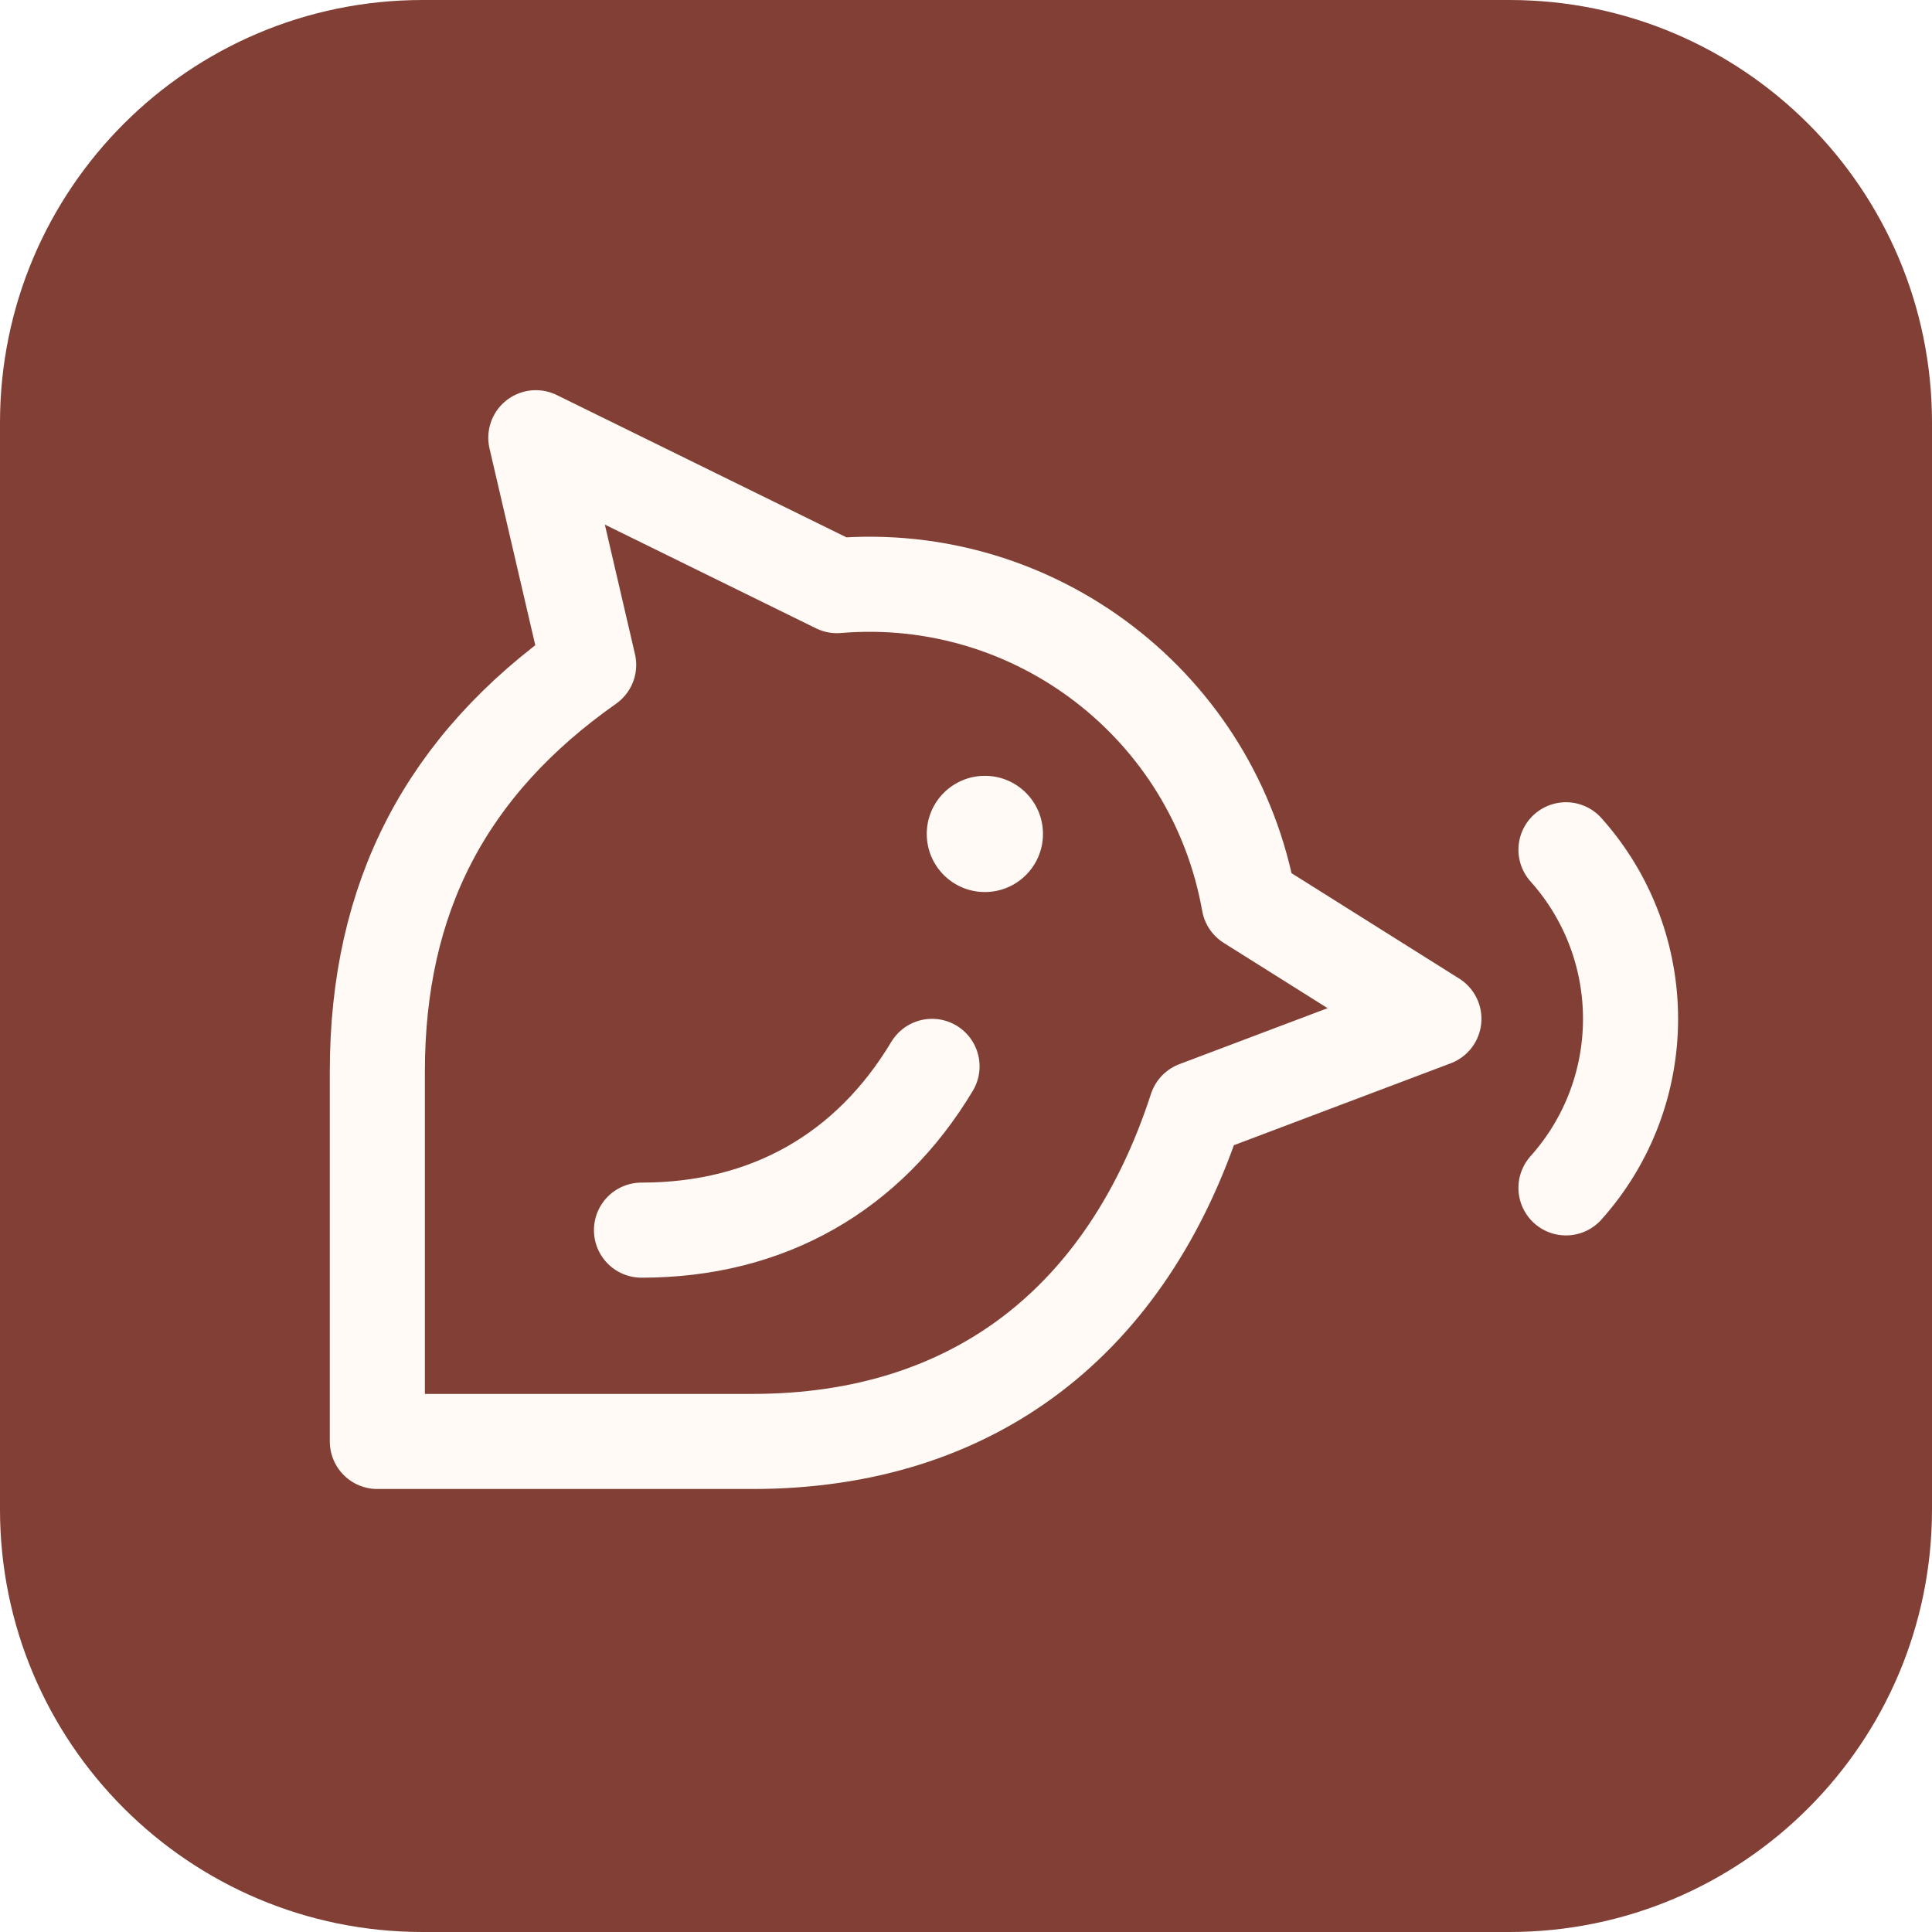
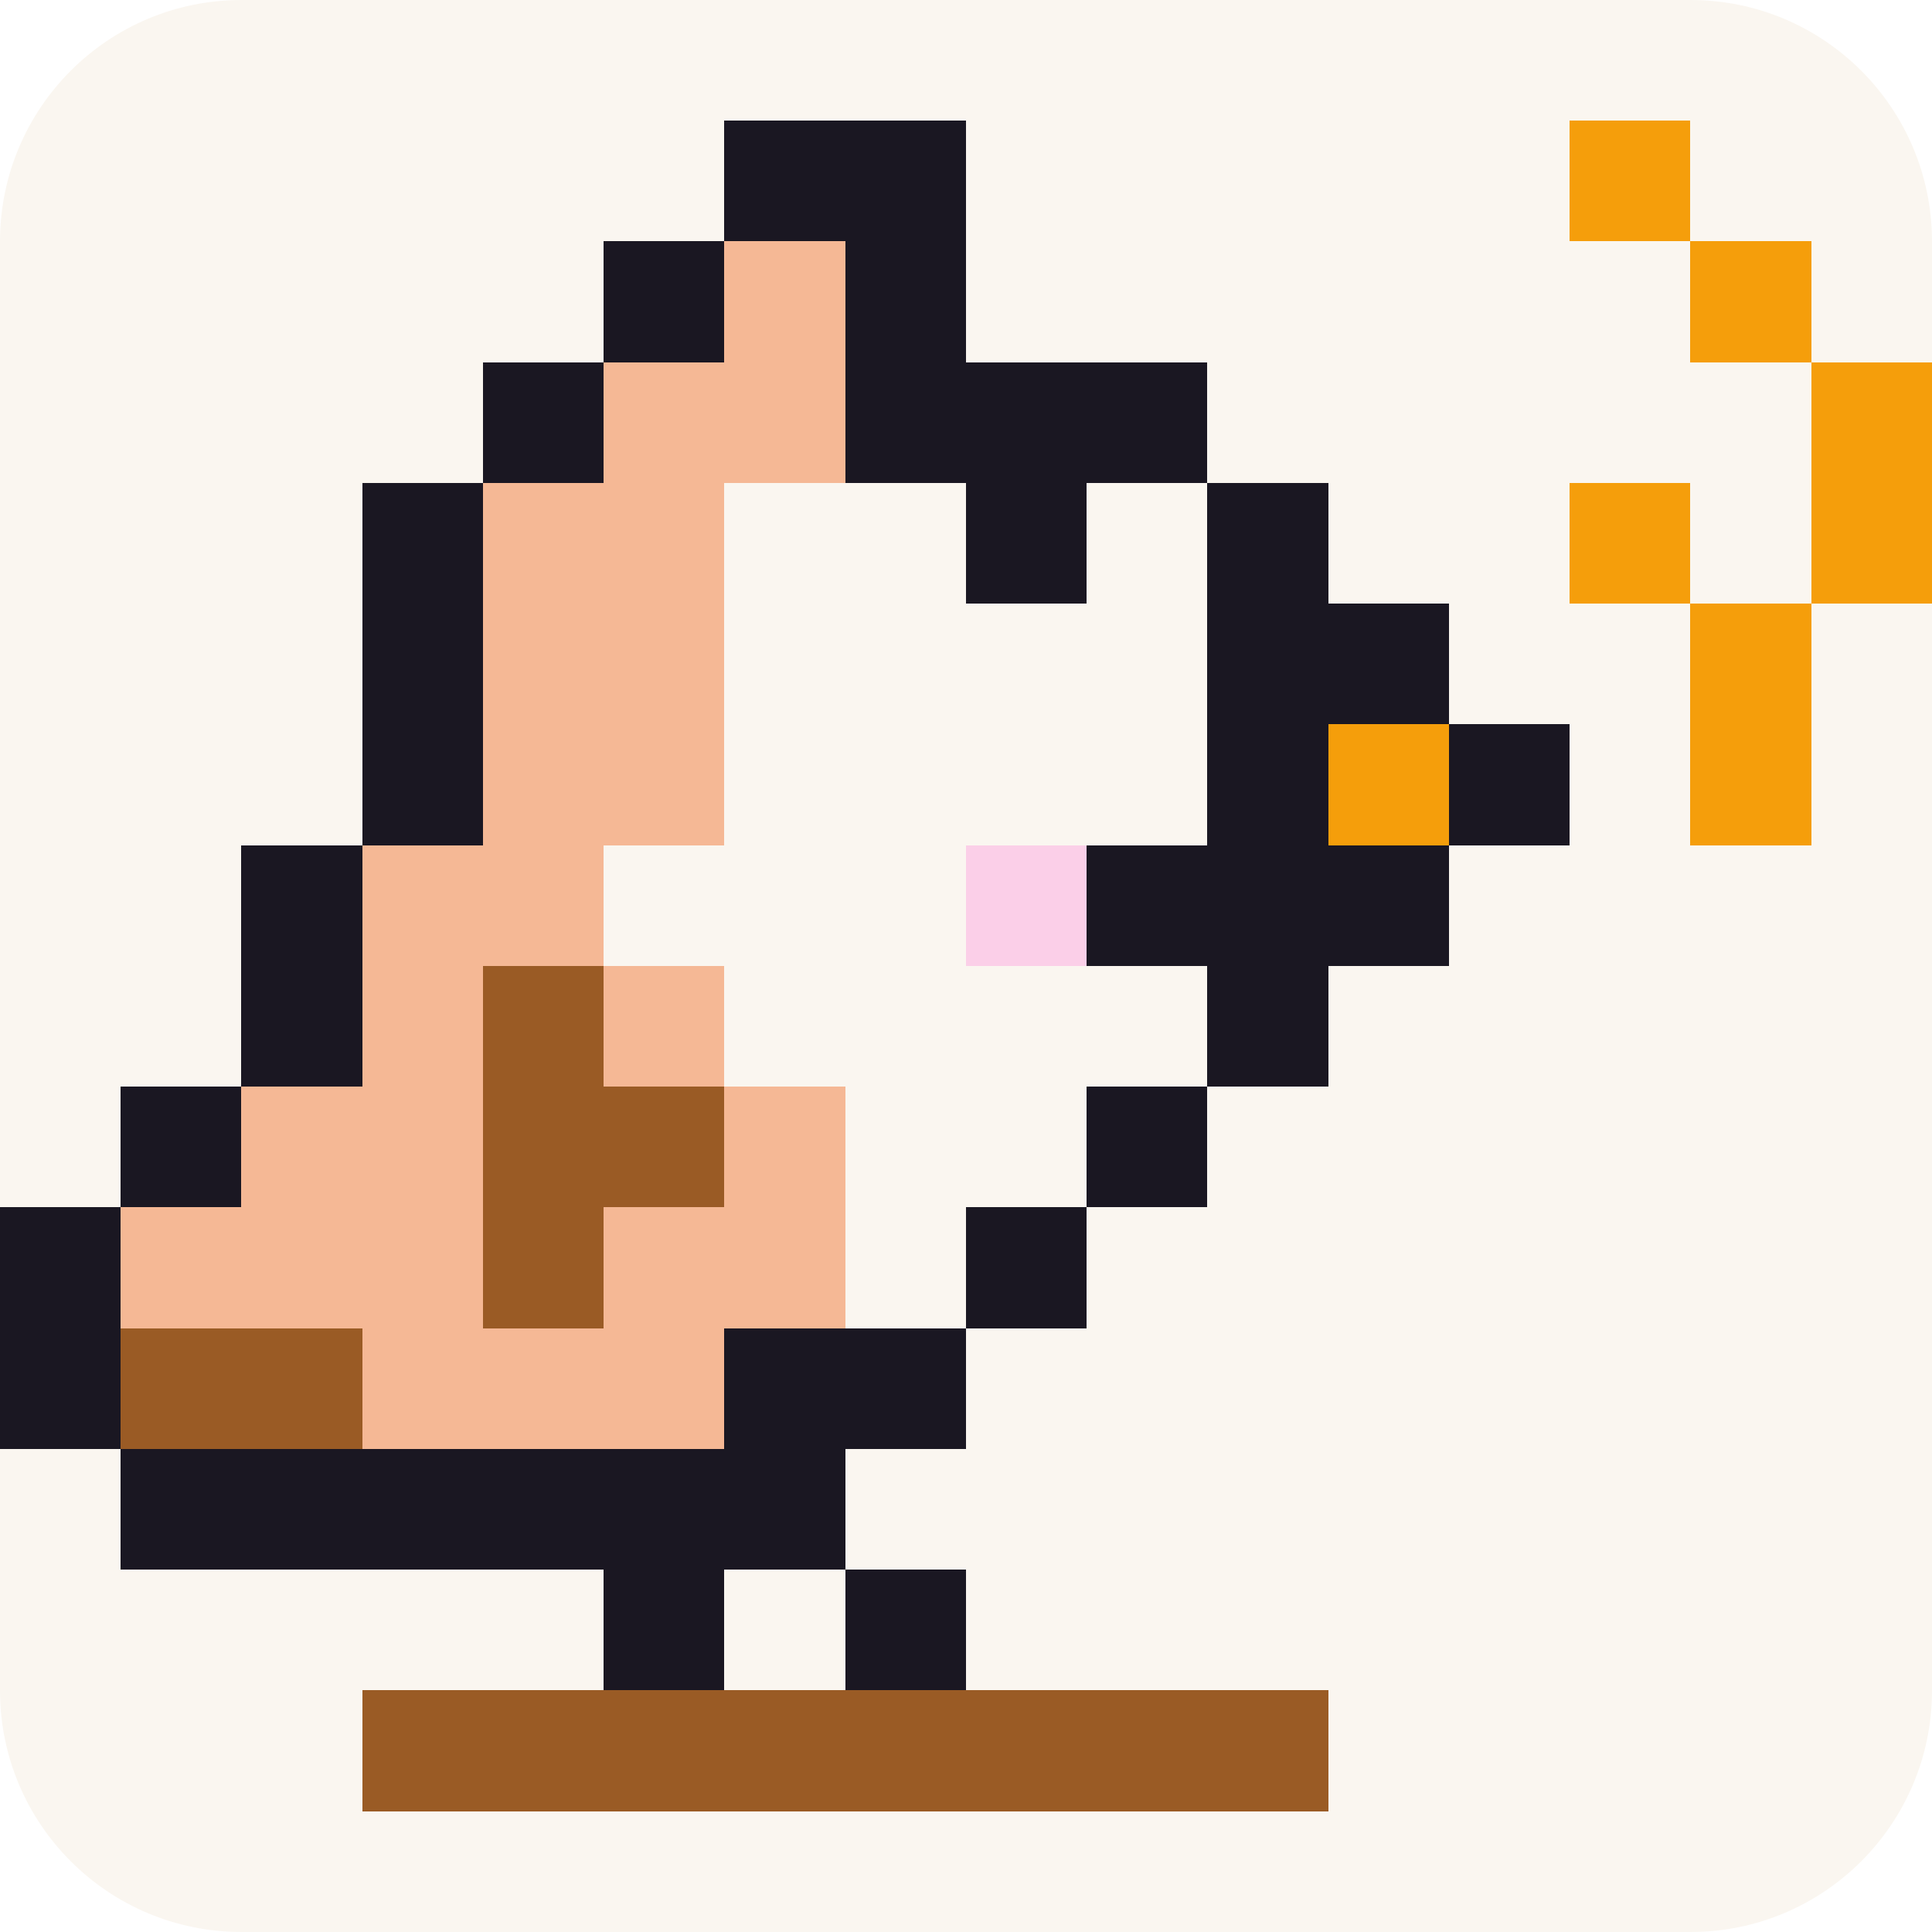
- <svg xmlns="http://www.w3.org/2000/svg" viewBox="0 0 32 32">
-   <rect width="32" height="32" rx="7" fill="#813f35" />
-   <g transform="translate(1 2) scale(.875)" color="#fffaf5">
-     <path d="M6 25v-7c0-3.3 1.3-5.8 4-7.7L9 6l5.7 2.8a7.3 7.3 0 0 1 7.8 6L26 17l-4.5 1.7c-1.3 4-4.2 6.3-8.4 6.3H6Zm5-4c2.4 0 4.3-1.1 5.5-3.1m12-4.1a4.8 4.8 0 0 1 0 6.4" fill="none" stroke="currentColor" stroke-width="1.8" stroke-linecap="round" stroke-linejoin="round" />
-     <circle cx="17.5" cy="13.5" r="1.1" fill="currentColor" />
+ <svg xmlns="http://www.w3.org/2000/svg" viewBox="0 0 16 16">
+   <g id="crest">
+     <rect width="16" height="16" rx="2" fill="#FAF6F0" />
+     <g shape-rendering="crispEdges">
+       <rect x="6" y="1" width="2" height="1" fill="#1A1722" />
+       <rect x="13" y="1" width="1" height="1" fill="#F59E0B" />
+       <rect x="5" y="2" width="1" height="1" fill="#1A1722" />
+       <rect x="6" y="2" width="1" height="1" fill="#F5B895" />
+       <rect x="7" y="2" width="1" height="1" fill="#1A1722" />
+       <rect x="14" y="2" width="1" height="1" fill="#F59E0B" />
+       <rect x="4" y="3" width="1" height="1" fill="#1A1722" />
+       <rect x="5" y="3" width="2" height="1" fill="#F5B895" />
+       <rect x="7" y="3" width="3" height="1" fill="#1A1722" />
+       <rect x="15" y="3" width="1" height="1" fill="#F59E0B" />
+       <rect x="3" y="4" width="1" height="1" fill="#1A1722" />
+       <rect x="4" y="4" width="2" height="1" fill="#F5B895" />
+       <rect x="6" y="4" width="2" height="1" fill="#FAF6F0" />
+       <rect x="8" y="4" width="1" height="1" fill="#1A1722" />
+       <rect x="9" y="4" width="1" height="1" fill="#FAF6F0" />
+       <rect x="10" y="4" width="1" height="1" fill="#1A1722" />
+       <rect x="13" y="4" width="1" height="1" fill="#F59E0B" />
+       <rect x="15" y="4" width="1" height="1" fill="#F59E0B" />
+       <rect x="3" y="5" width="1" height="1" fill="#1A1722" />
+       <rect x="4" y="5" width="2" height="1" fill="#F5B895" />
+       <rect x="6" y="5" width="4" height="1" fill="#FAF6F0" />
+       <rect x="10" y="5" width="2" height="1" fill="#1A1722" />
+       <rect x="14" y="5" width="1" height="1" fill="#F59E0B" />
+       <rect x="3" y="6" width="1" height="1" fill="#1A1722" />
+       <rect x="4" y="6" width="2" height="1" fill="#F5B895" />
+       <rect x="6" y="6" width="4" height="1" fill="#FAF6F0" />
+       <rect x="10" y="6" width="1" height="1" fill="#1A1722" />
+       <rect x="11" y="6" width="1" height="1" fill="#F59E0B" />
+       <rect x="12" y="6" width="1" height="1" fill="#1A1722" />
+       <rect x="14" y="6" width="1" height="1" fill="#F59E0B" />
+       <rect x="2" y="7" width="1" height="1" fill="#1A1722" />
+       <rect x="3" y="7" width="2" height="1" fill="#F5B895" />
+       <rect x="5" y="7" width="3" height="1" fill="#FAF6F0" />
+       <rect x="8" y="7" width="1" height="1" fill="#FBCFE8" />
+       <rect x="9" y="7" width="3" height="1" fill="#1A1722" />
+       <rect x="2" y="8" width="1" height="1" fill="#1A1722" />
+       <rect x="3" y="8" width="1" height="1" fill="#F5B895" />
+       <rect x="4" y="8" width="1" height="1" fill="#9A5B25" />
+       <rect x="5" y="8" width="1" height="1" fill="#F5B895" />
+       <rect x="6" y="8" width="4" height="1" fill="#FAF6F0" />
+       <rect x="10" y="8" width="1" height="1" fill="#1A1722" />
+       <rect x="1" y="9" width="1" height="1" fill="#1A1722" />
+       <rect x="2" y="9" width="2" height="1" fill="#F5B895" />
+       <rect x="4" y="9" width="2" height="1" fill="#9A5B25" />
+       <rect x="6" y="9" width="1" height="1" fill="#F5B895" />
+       <rect x="7" y="9" width="2" height="1" fill="#FAF6F0" />
+       <rect x="9" y="9" width="1" height="1" fill="#1A1722" />
+       <rect x="0" y="10" width="1" height="1" fill="#1A1722" />
+       <rect x="1" y="10" width="3" height="1" fill="#F5B895" />
+       <rect x="4" y="10" width="1" height="1" fill="#9A5B25" />
+       <rect x="5" y="10" width="2" height="1" fill="#F5B895" />
+       <rect x="7" y="10" width="1" height="1" fill="#FAF6F0" />
+       <rect x="8" y="10" width="1" height="1" fill="#1A1722" />
+       <rect x="0" y="11" width="1" height="1" fill="#1A1722" />
+       <rect x="1" y="11" width="2" height="1" fill="#9A5B25" />
+       <rect x="3" y="11" width="3" height="1" fill="#F5B895" />
+       <rect x="6" y="11" width="2" height="1" fill="#1A1722" />
+       <rect x="1" y="12" width="6" height="1" fill="#1A1722" />
+       <rect x="5" y="13" width="1" height="1" fill="#1A1722" />
+       <rect x="7" y="13" width="1" height="1" fill="#1A1722" />
+       <rect x="3" y="14" width="8" height="1" fill="#9A5B25" />
+     </g>
  </g>
</svg>
